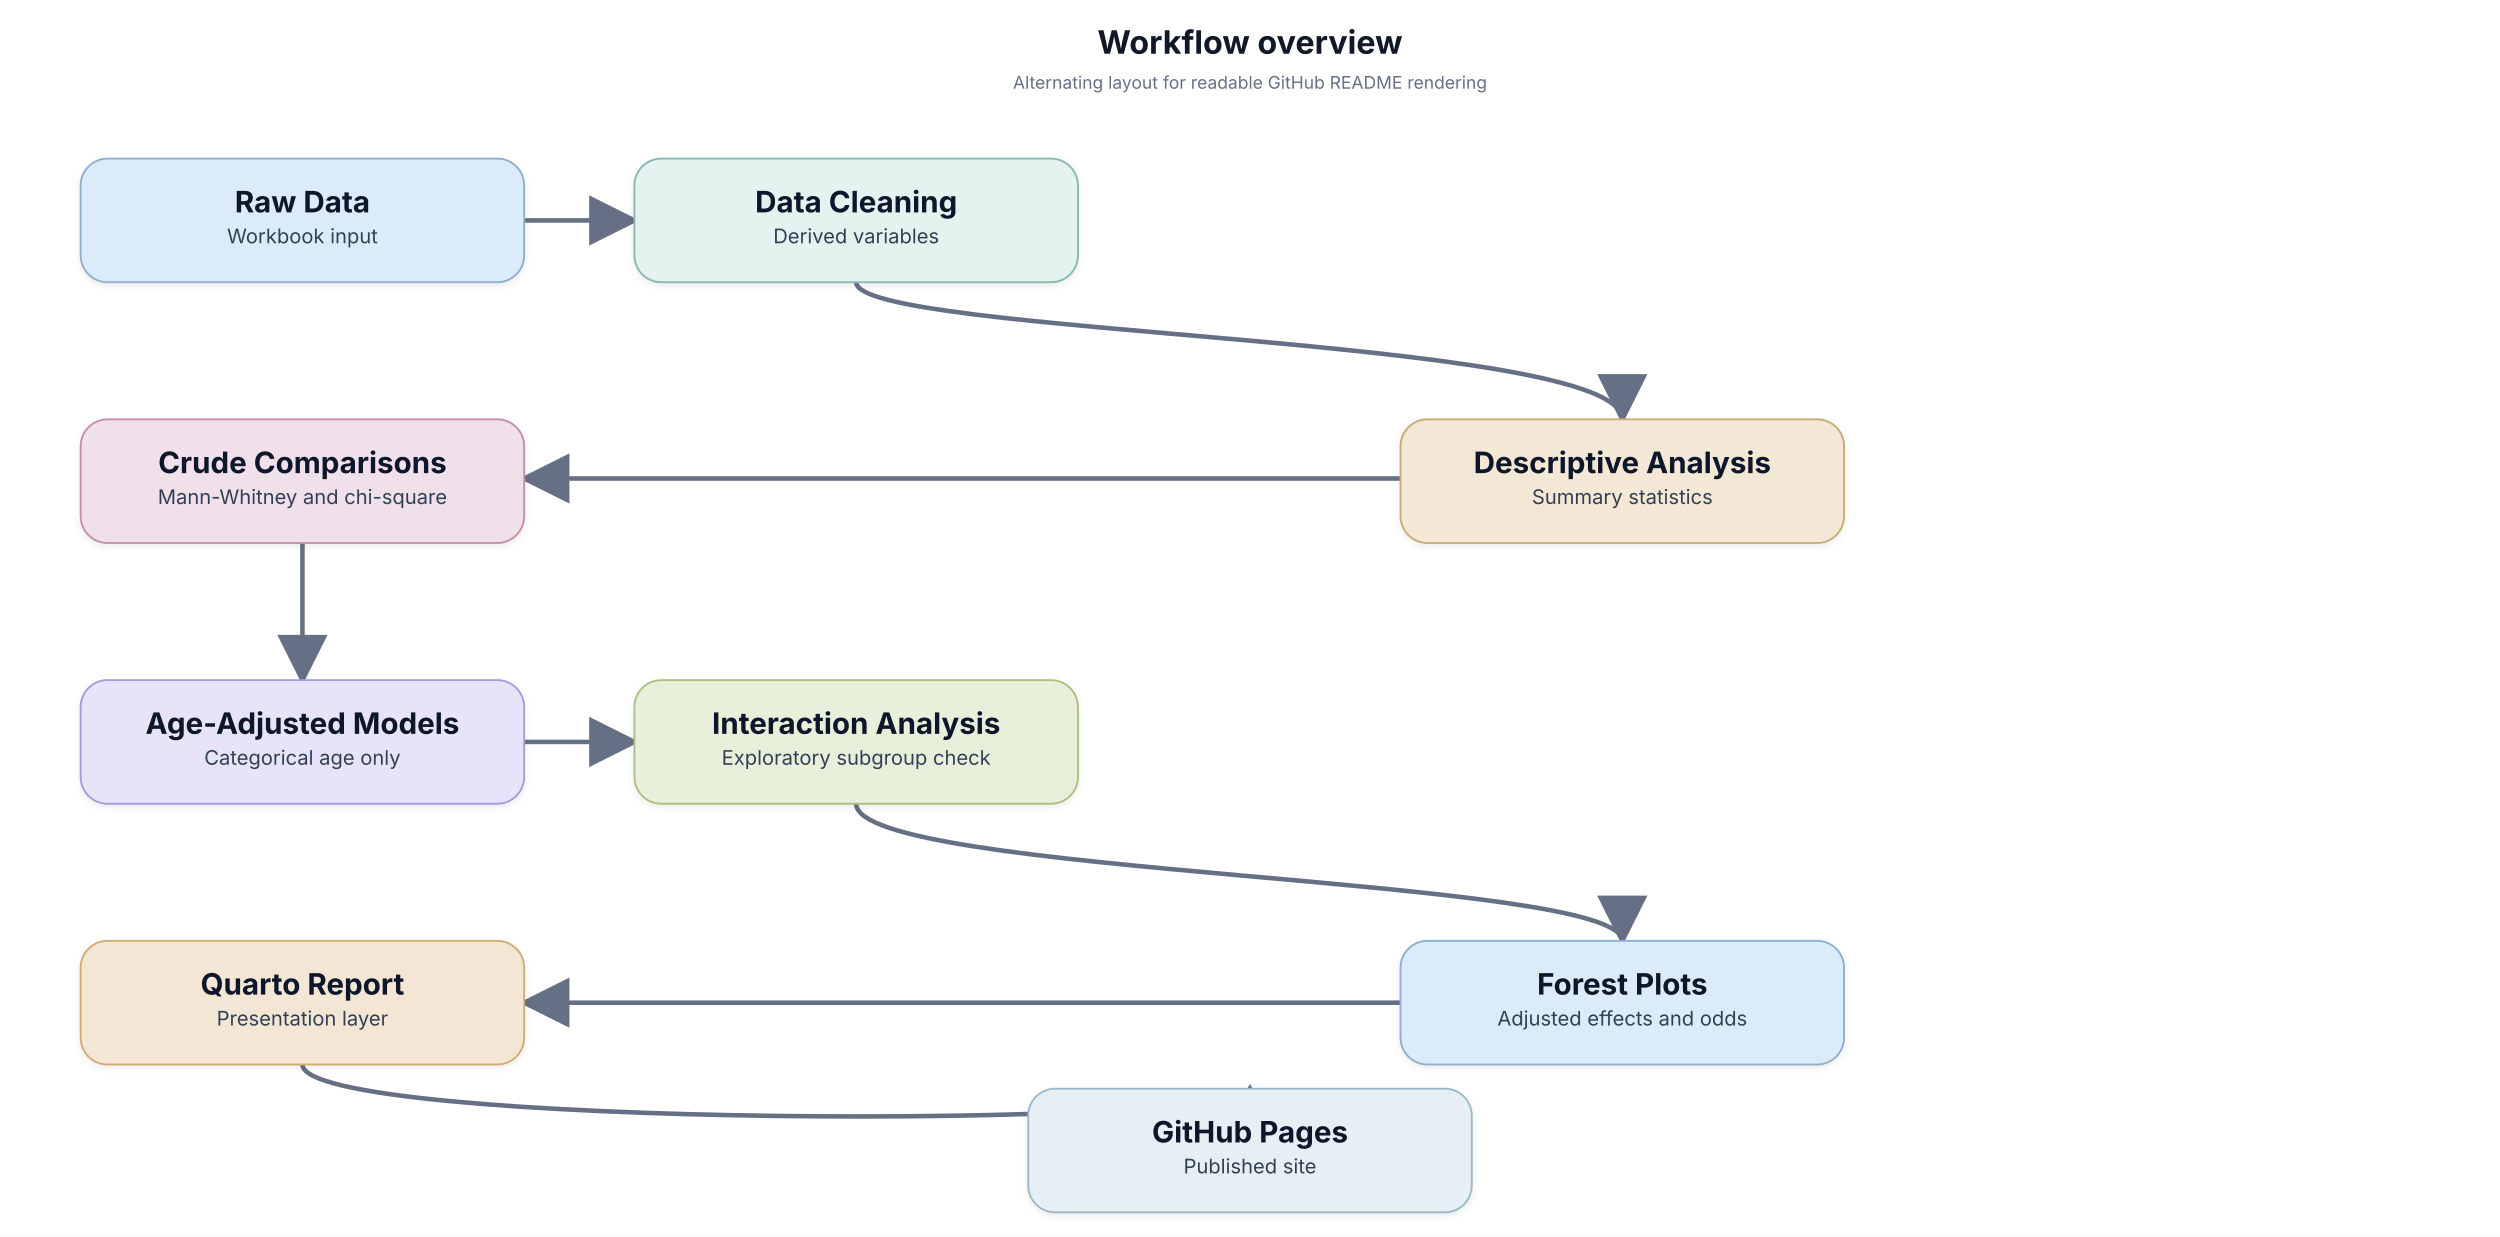
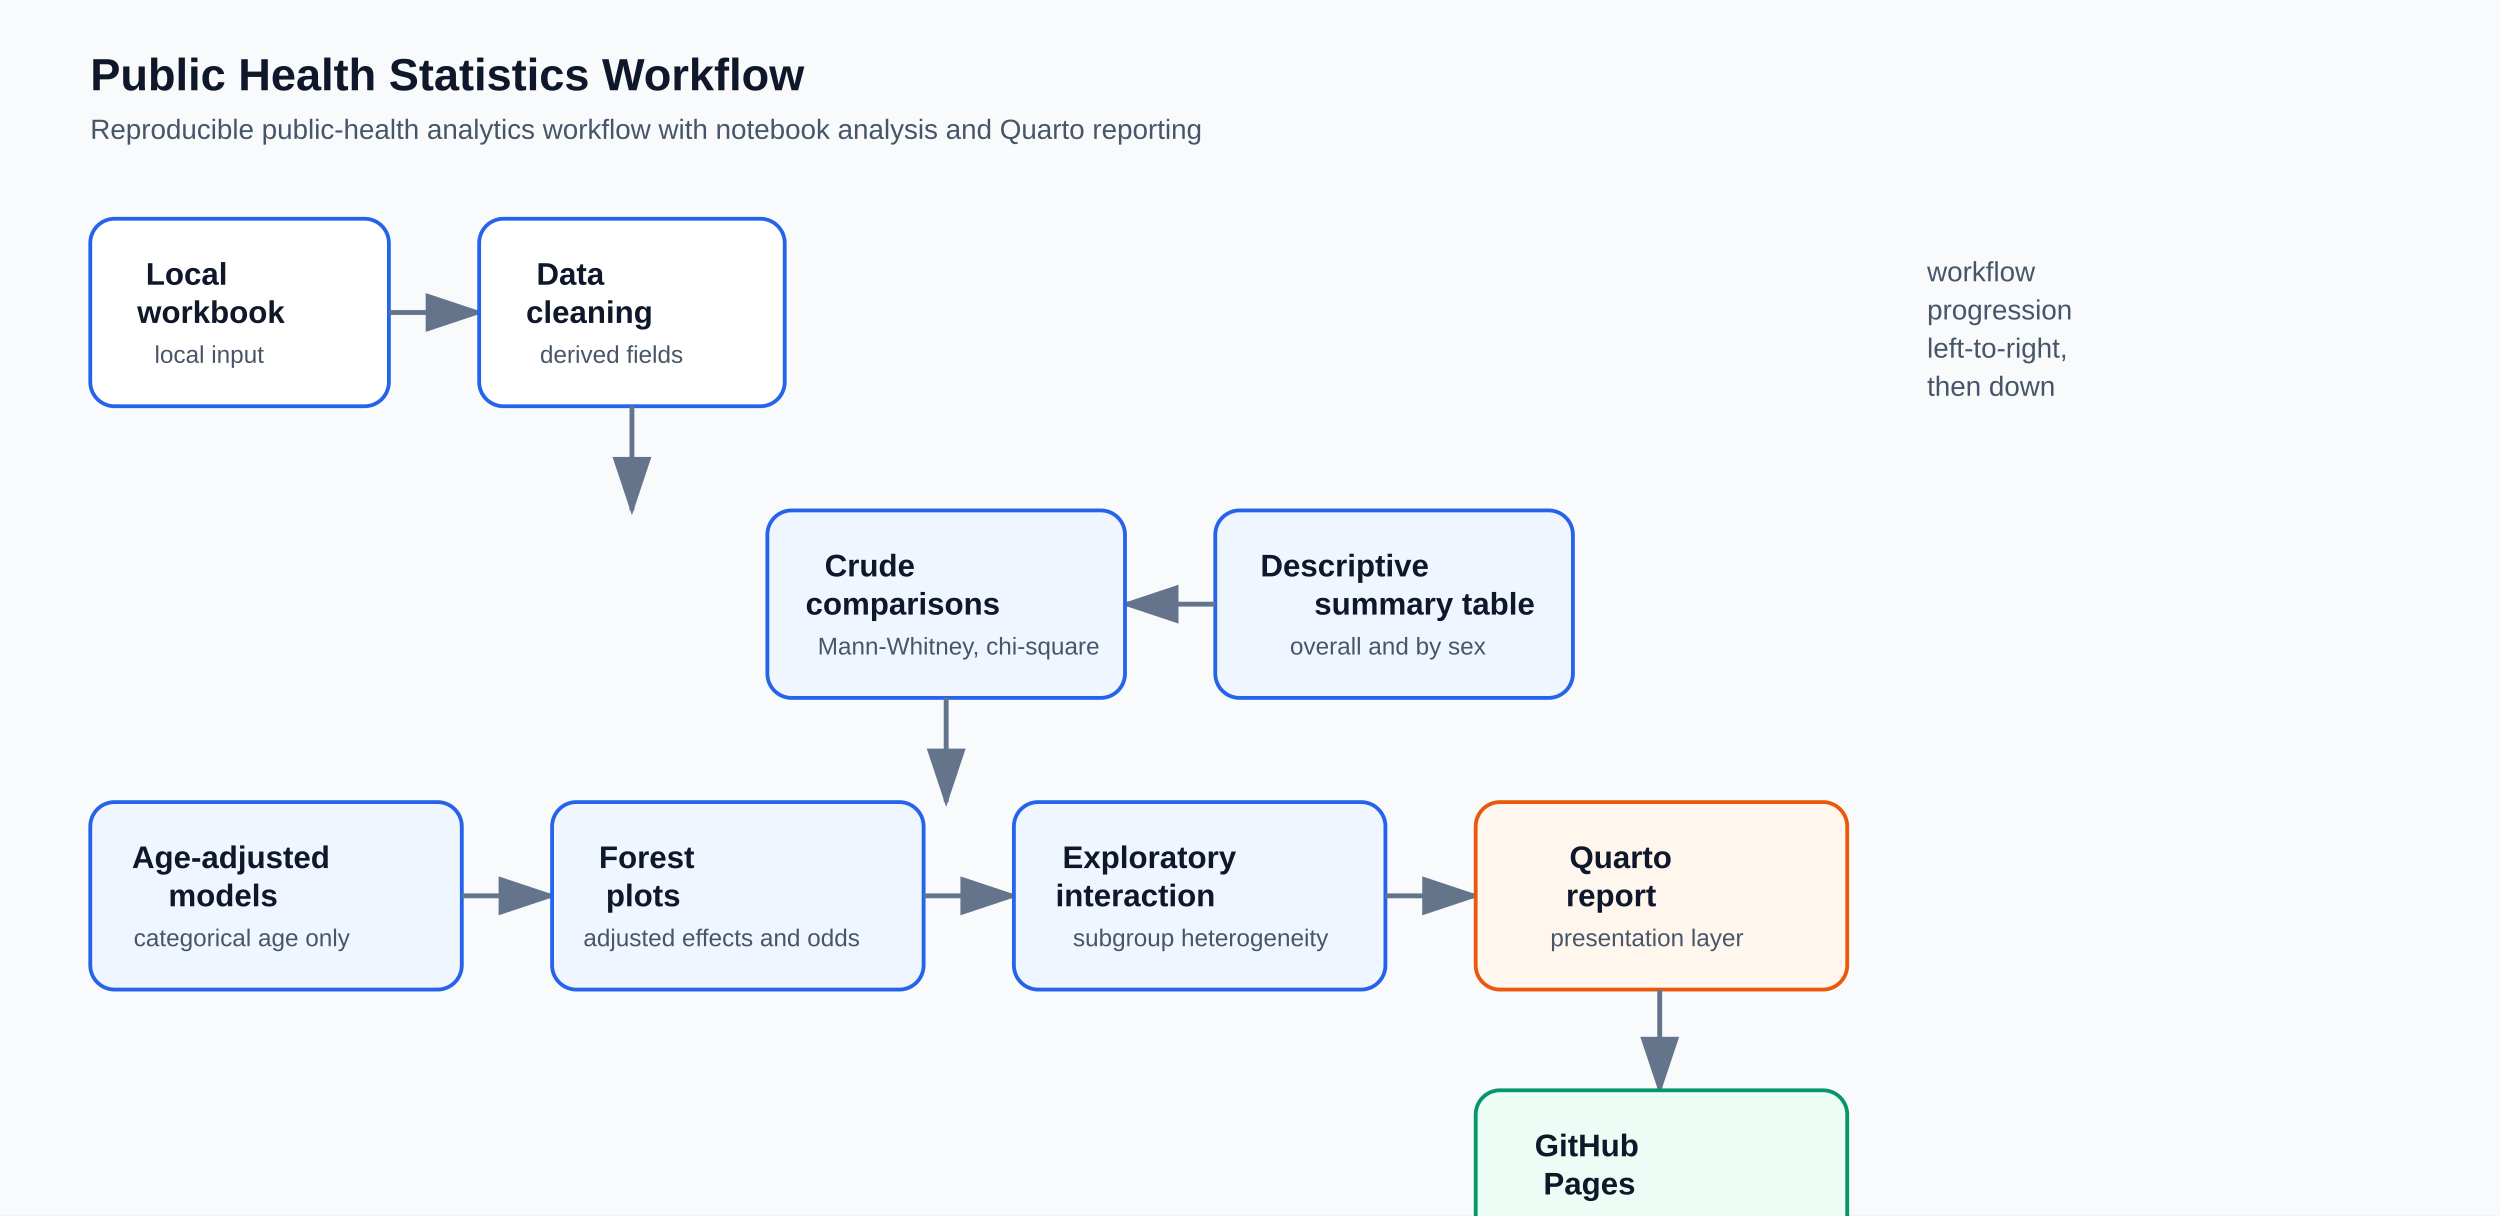
- <svg xmlns="http://www.w3.org/2000/svg" width="1860" height="920" viewBox="0 0 1860 920" role="img" aria-labelledby="title desc">
+ <svg xmlns="http://www.w3.org/2000/svg" width="1440" height="700" viewBox="0 0 1440 700" role="img" aria-labelledby="title desc">
  <defs>
-     <marker id="arrow" viewBox="0 0 10 10" refX="9" refY="5" markerWidth="11" markerHeight="11" orient="auto">
-       <path d="M 0 0 L 10 5 L 0 10 z" fill="#667085" />
+     <style>
+       .bg { fill: #f8fafc; }
+       .step { fill: #ffffff; stroke: #2563eb; stroke-width: 2.2; }
+       .analysis { fill: #eff6ff; stroke: #2563eb; stroke-width: 2.2; }
+       .validation { fill: #ecfdf5; stroke: #059669; stroke-width: 2.2; }
+       .report { fill: #fff7ed; stroke: #ea580c; stroke-width: 2.2; }
+       .title { fill: #0f172a; font: 700 26px Arial, sans-serif; }
+       .subtitle { fill: #475569; font: 16px Arial, sans-serif; }
+       .label { fill: #0f172a; font: 700 18px Arial, sans-serif; }
+       .small { fill: #475569; font: 14px Arial, sans-serif; }
+       .arrow { stroke: #64748b; stroke-width: 2.8; fill: none; marker-end: url(#arrowhead); }
+     </style>
+     <marker id="arrowhead" markerWidth="12" markerHeight="8" refX="11" refY="4" orient="auto">
+       <path d="M0,0 L12,4 L0,8 Z" fill="#64748b" />
    </marker>
-     <filter id="shadow" x="-20%" y="-20%" width="140%" height="140%">
-       <feDropShadow dx="0" dy="2" stdDeviation="2.5" flood-color="#0f172a" flood-opacity="0.08" />
-     </filter>
-     <style>
-       .title { font: 700 24px Inter, Arial, sans-serif; fill: #111827; }
-       .subtitle { font: 13px Inter, Arial, sans-serif; fill: #667085; }
-       .nodeTitle { font: 700 22px Inter, Arial, sans-serif; fill: #0F172A; }
-       .nodeSub { font: 15px Inter, Arial, sans-serif; fill: #334155; }
-       .arrow { stroke: #667085; stroke-width: 3.4; fill: none; stroke-linecap: round; stroke-linejoin: round; marker-end: url(#arrow); }
-     </style>
  </defs>
-   <rect width="1860" height="920" fill="#ffffff" />
-   <text x="930" y="40" text-anchor="middle" class="title">Workflow overview</text>
-   <text x="930" y="66" text-anchor="middle" class="subtitle">Alternating layout for readable GitHub README rendering</text>
-   <g class="arrow">
-     <path d="M 390 164 L 472 164" />
-     <path d="M 637 210 C 637 250, 1207 250, 1207 312" />
-     <path d="M 1042 356 L 390 356" />
-     <path d="M 225 404 C 225 448, 225 462, 225 506" />
-     <path d="M 390 552 L 472 552" />
-     <path d="M 637 598 C 637 652, 1207 652, 1207 700" />
-     <path d="M 1042 746 L 390 746" />
-     <path d="M 225 792 C 225 840, 930 840, 930 810" />
-   </g>
-   <g filter="url(#shadow)" font-family="Inter, Arial, sans-serif" text-anchor="middle">
-     <g transform="translate(60 118)">
-       <rect width="330" height="92" rx="20" fill="#DCEBFA" stroke="#8FAECC" stroke-width="1.4" />
-       <text x="165" y="40" class="nodeTitle">Raw Data</text>
-       <text x="165" y="63" class="nodeSub">Workbook input</text>
-     </g>
-     <g transform="translate(472 118)">
-       <rect width="330" height="92" rx="20" fill="#E4F2F0" stroke="#88B8B0" stroke-width="1.4" />
-       <text x="165" y="40" class="nodeTitle">Data Cleaning</text>
-       <text x="165" y="63" class="nodeSub">Derived variables</text>
-     </g>
-   </g>
-   <g filter="url(#shadow)" font-family="Inter, Arial, sans-serif" text-anchor="middle">
-     <g transform="translate(1042 312)">
-       <rect width="330" height="92" rx="20" fill="#F2E8D5" stroke="#C8AA76" stroke-width="1.4" />
-       <text x="165" y="40" class="nodeTitle">Descriptive Analysis</text>
-       <text x="165" y="63" class="nodeSub">Summary statistics</text>
-     </g>
-     <g transform="translate(60 312)">
-       <rect width="330" height="92" rx="20" fill="#F0E0EA" stroke="#C78EA9" stroke-width="1.4" />
-       <text x="165" y="40" class="nodeTitle">Crude Comparisons</text>
-       <text x="165" y="63" class="nodeSub">Mann-Whitney and chi-square</text>
-     </g>
-   </g>
-   <g filter="url(#shadow)" font-family="Inter, Arial, sans-serif" text-anchor="middle">
-     <g transform="translate(60 506)">
-       <rect width="330" height="92" rx="20" fill="#E6E3FA" stroke="#A69ADA" stroke-width="1.4" />
-       <text x="165" y="40" class="nodeTitle">Age-Adjusted Models</text>
-       <text x="165" y="63" class="nodeSub">Categorical age only</text>
-     </g>
-     <g transform="translate(472 506)">
-       <rect width="330" height="92" rx="20" fill="#E8F0DB" stroke="#ABC07F" stroke-width="1.4" />
-       <text x="165" y="40" class="nodeTitle">Interaction Analysis</text>
-       <text x="165" y="63" class="nodeSub">Exploratory subgroup check</text>
-     </g>
-   </g>
-   <g filter="url(#shadow)" font-family="Inter, Arial, sans-serif" text-anchor="middle">
-     <g transform="translate(1042 700)">
-       <rect width="330" height="92" rx="20" fill="#DCEBFA" stroke="#8FAECC" stroke-width="1.4" />
-       <text x="165" y="40" class="nodeTitle">Forest Plots</text>
-       <text x="165" y="63" class="nodeSub">Adjusted effects and odds</text>
-     </g>
-     <g transform="translate(60 700)">
-       <rect width="330" height="92" rx="20" fill="#F4E6D5" stroke="#D2AA74" stroke-width="1.4" />
-       <text x="165" y="40" class="nodeTitle">Quarto Report</text>
-       <text x="165" y="63" class="nodeSub">Presentation layer</text>
-     </g>
-   </g>
-   <g filter="url(#shadow)" font-family="Inter, Arial, sans-serif" text-anchor="middle">
-     <g transform="translate(765 810)">
-       <rect width="330" height="92" rx="20" fill="#E6F0F4" stroke="#9AB9C9" stroke-width="1.4" />
-       <text x="165" y="40" class="nodeTitle">GitHub Pages</text>
-       <text x="165" y="63" class="nodeSub">Published site</text>
-     </g>
-   </g>
+   <rect class="bg" x="0" y="0" width="1440" height="700" />
+   <text class="title" x="52" y="52">Public Health Statistics Workflow</text>
+   <text class="subtitle" x="52" y="80">Reproducible public-health analytics workflow with notebook analysis and Quarto reporting</text>
+   <rect class="step" x="52" y="126" width="172" height="108" rx="14" />
+   <text class="label" x="84" y="164">Local</text>
+   <text class="label" x="79" y="186">workbook</text>
+   <text class="small" x="89" y="209">local input</text>
+   <path class="arrow" d="M224 180 H276" />
+   <rect class="step" x="276" y="126" width="176" height="108" rx="14" />
+   <text class="label" x="309" y="164">Data</text>
+   <text class="label" x="303" y="186">cleaning</text>
+   <text class="small" x="311" y="209">derived fields</text>
+   <path class="arrow" d="M364 234 V294" />
+   <rect class="analysis" x="700" y="294" width="206" height="108" rx="14" />
+   <text class="label" x="726" y="332">Descriptive</text>
+   <text class="label" x="757" y="354">summary table</text>
+   <text class="small" x="743" y="377">overall and by sex</text>
+   <path class="arrow" d="M700 348 H648" />
+   <rect class="analysis" x="442" y="294" width="206" height="108" rx="14" />
+   <text class="label" x="475" y="332">Crude</text>
+   <text class="label" x="464" y="354">comparisons</text>
+   <text class="small" x="471" y="377">Mann-Whitney, chi-square</text>
+   <path class="arrow" d="M545 402 V462" />
+   <rect class="analysis" x="52" y="462" width="214" height="108" rx="14" />
+   <text class="label" x="76" y="500">Age-adjusted</text>
+   <text class="label" x="97" y="522">models</text>
+   <text class="small" x="77" y="545">categorical age only</text>
+   <path class="arrow" d="M266 516 H318" />
+   <rect class="analysis" x="318" y="462" width="214" height="108" rx="14" />
+   <text class="label" x="345" y="500">Forest</text>
+   <text class="label" x="349" y="522">plots</text>
+   <text class="small" x="336" y="545">adjusted effects and odds</text>
+   <path class="arrow" d="M532 516 H584" />
+   <rect class="analysis" x="584" y="462" width="214" height="108" rx="14" />
+   <text class="label" x="612" y="500">Exploratory</text>
+   <text class="label" x="608" y="522">interaction</text>
+   <text class="small" x="618" y="545">subgroup heterogeneity</text>
+   <path class="arrow" d="M798 516 H850" />
+   <rect class="report" x="850" y="462" width="214" height="108" rx="14" />
+   <text class="label" x="904" y="500">Quarto</text>
+   <text class="label" x="902" y="522">report</text>
+   <text class="small" x="893" y="545">presentation layer</text>
+   <path class="arrow" d="M956 570 V628" />
+   <rect class="validation" x="850" y="628" width="214" height="108" rx="14" />
+   <text class="label" x="884" y="666">GitHub</text>
+   <text class="label" x="889" y="688">Pages</text>
+   <text class="small" x="887" y="711">deployed site</text>
+   <text class="subtitle" x="1110" y="162">workflow</text>
+   <text class="subtitle" x="1110" y="184">progression</text>
+   <text class="subtitle" x="1110" y="206">left-to-right,</text>
+   <text class="subtitle" x="1110" y="228">then down</text>
</svg>
